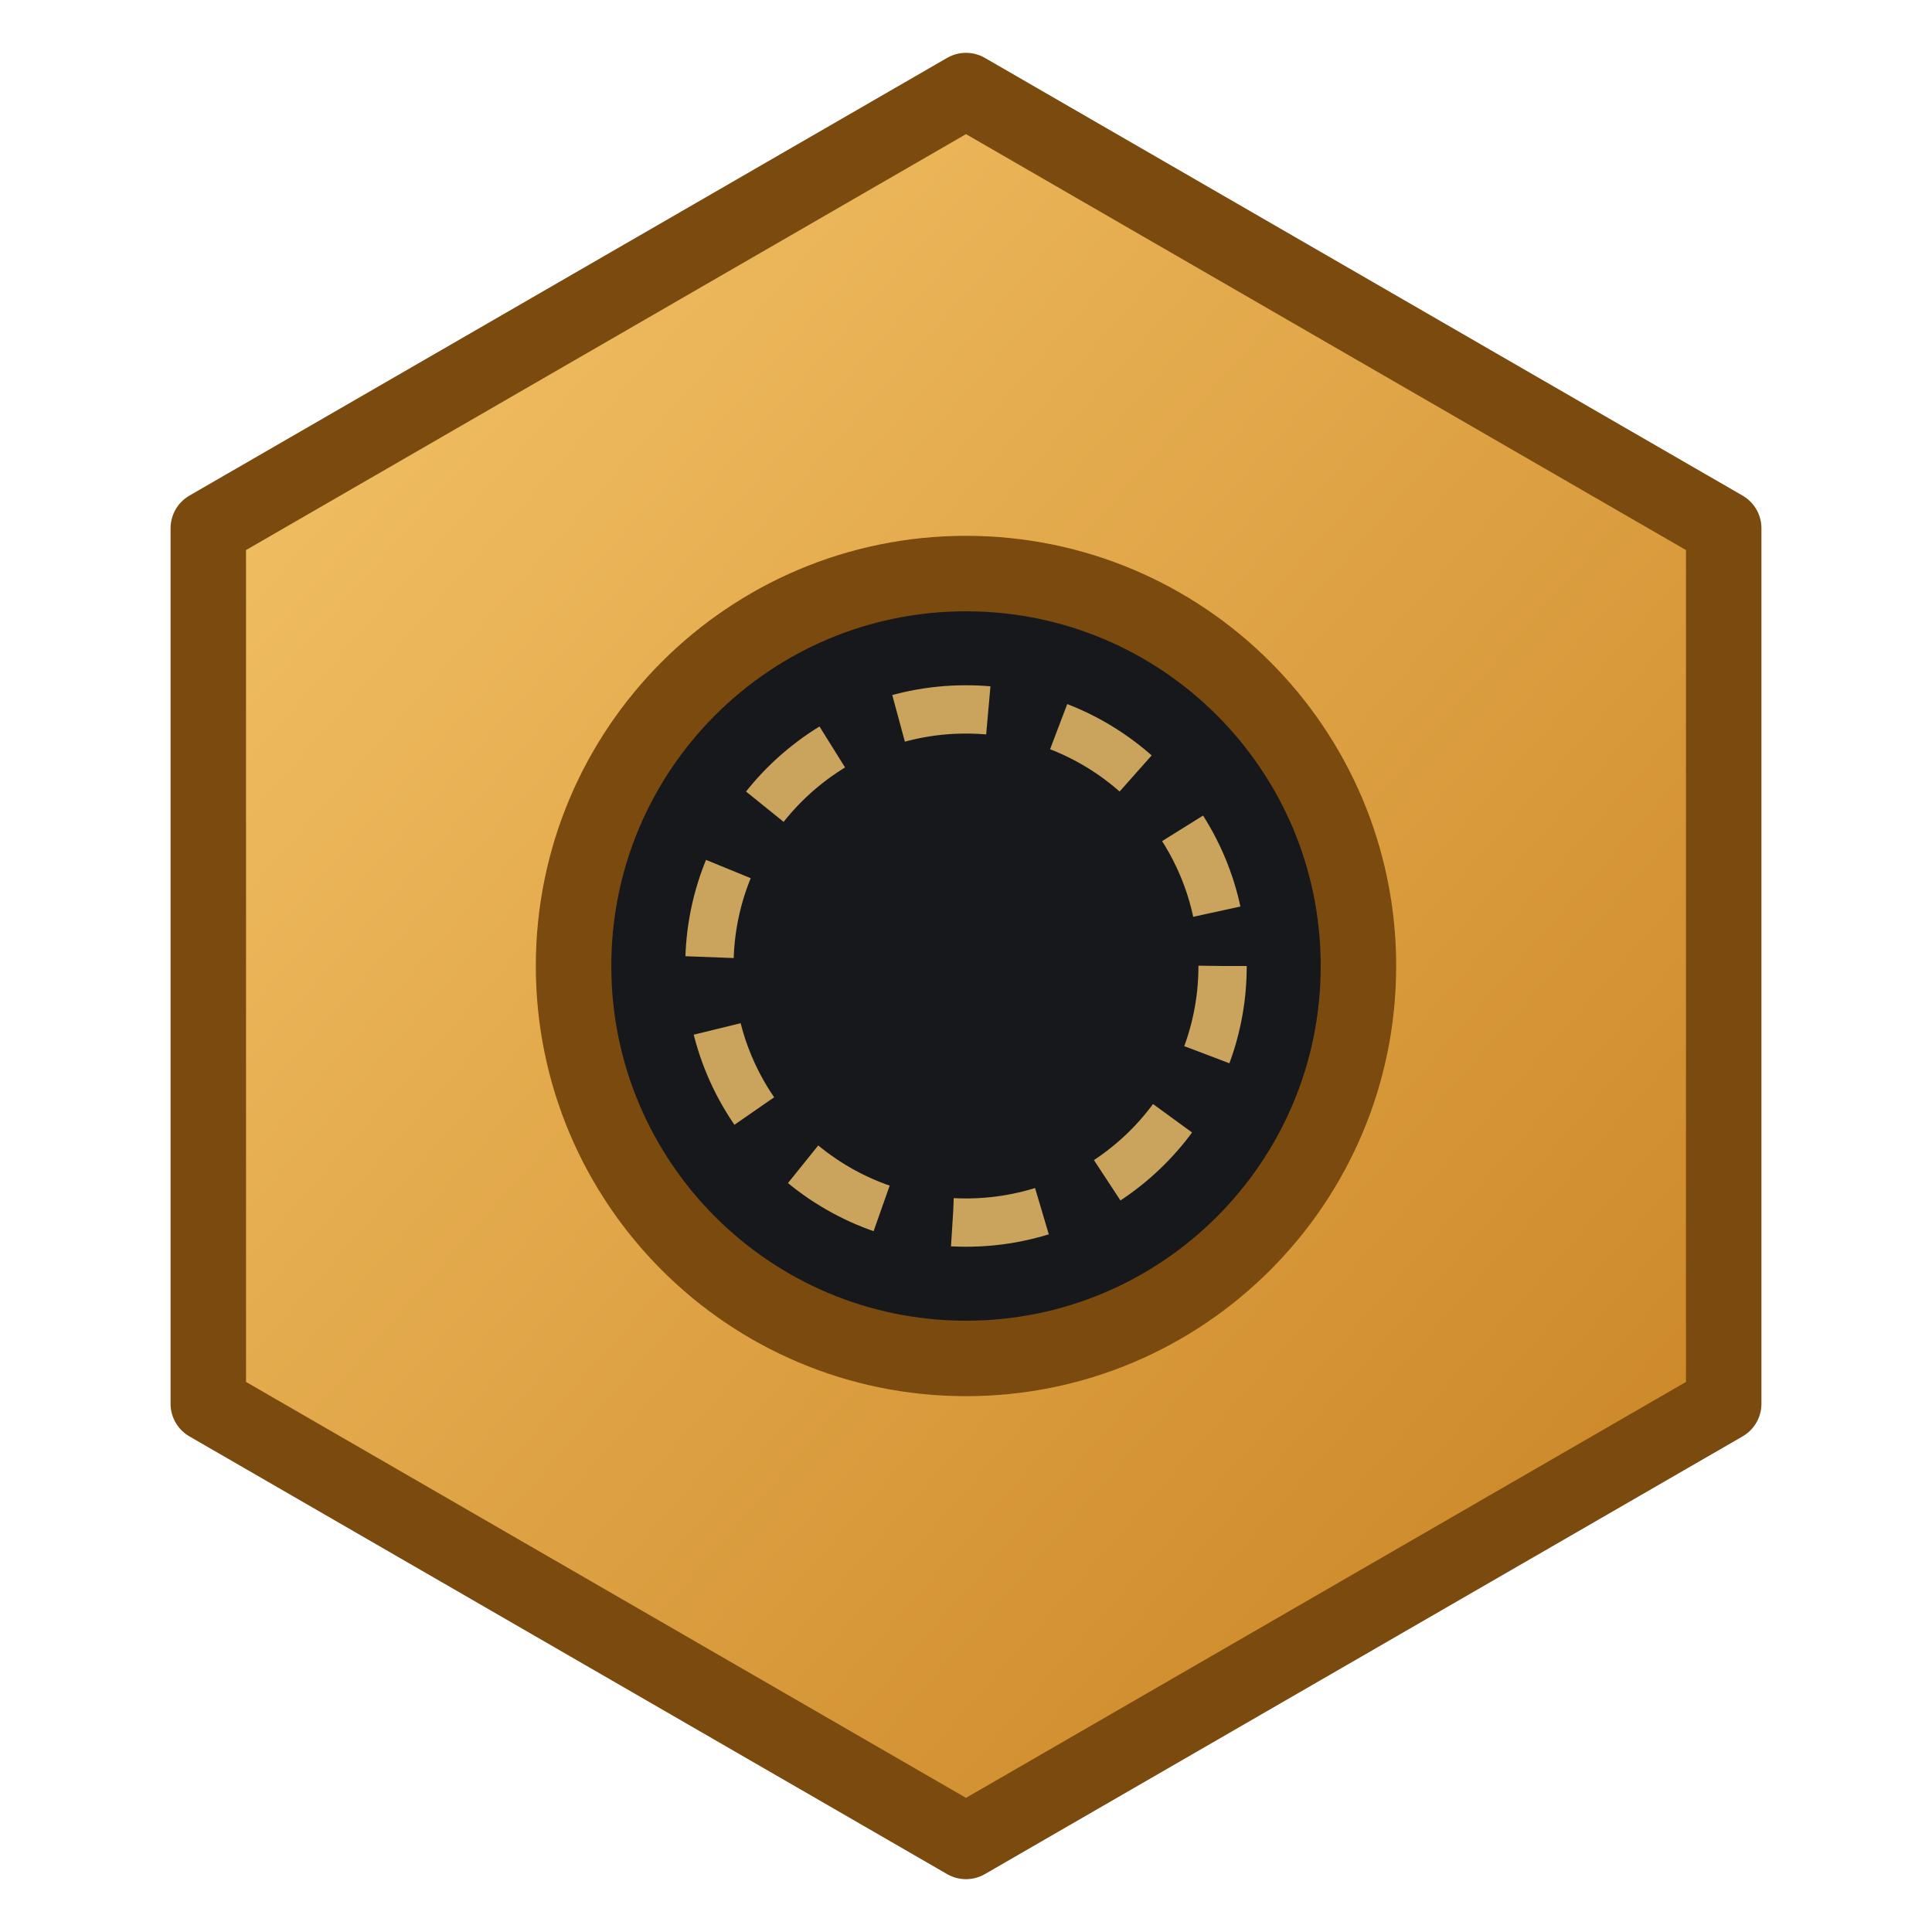
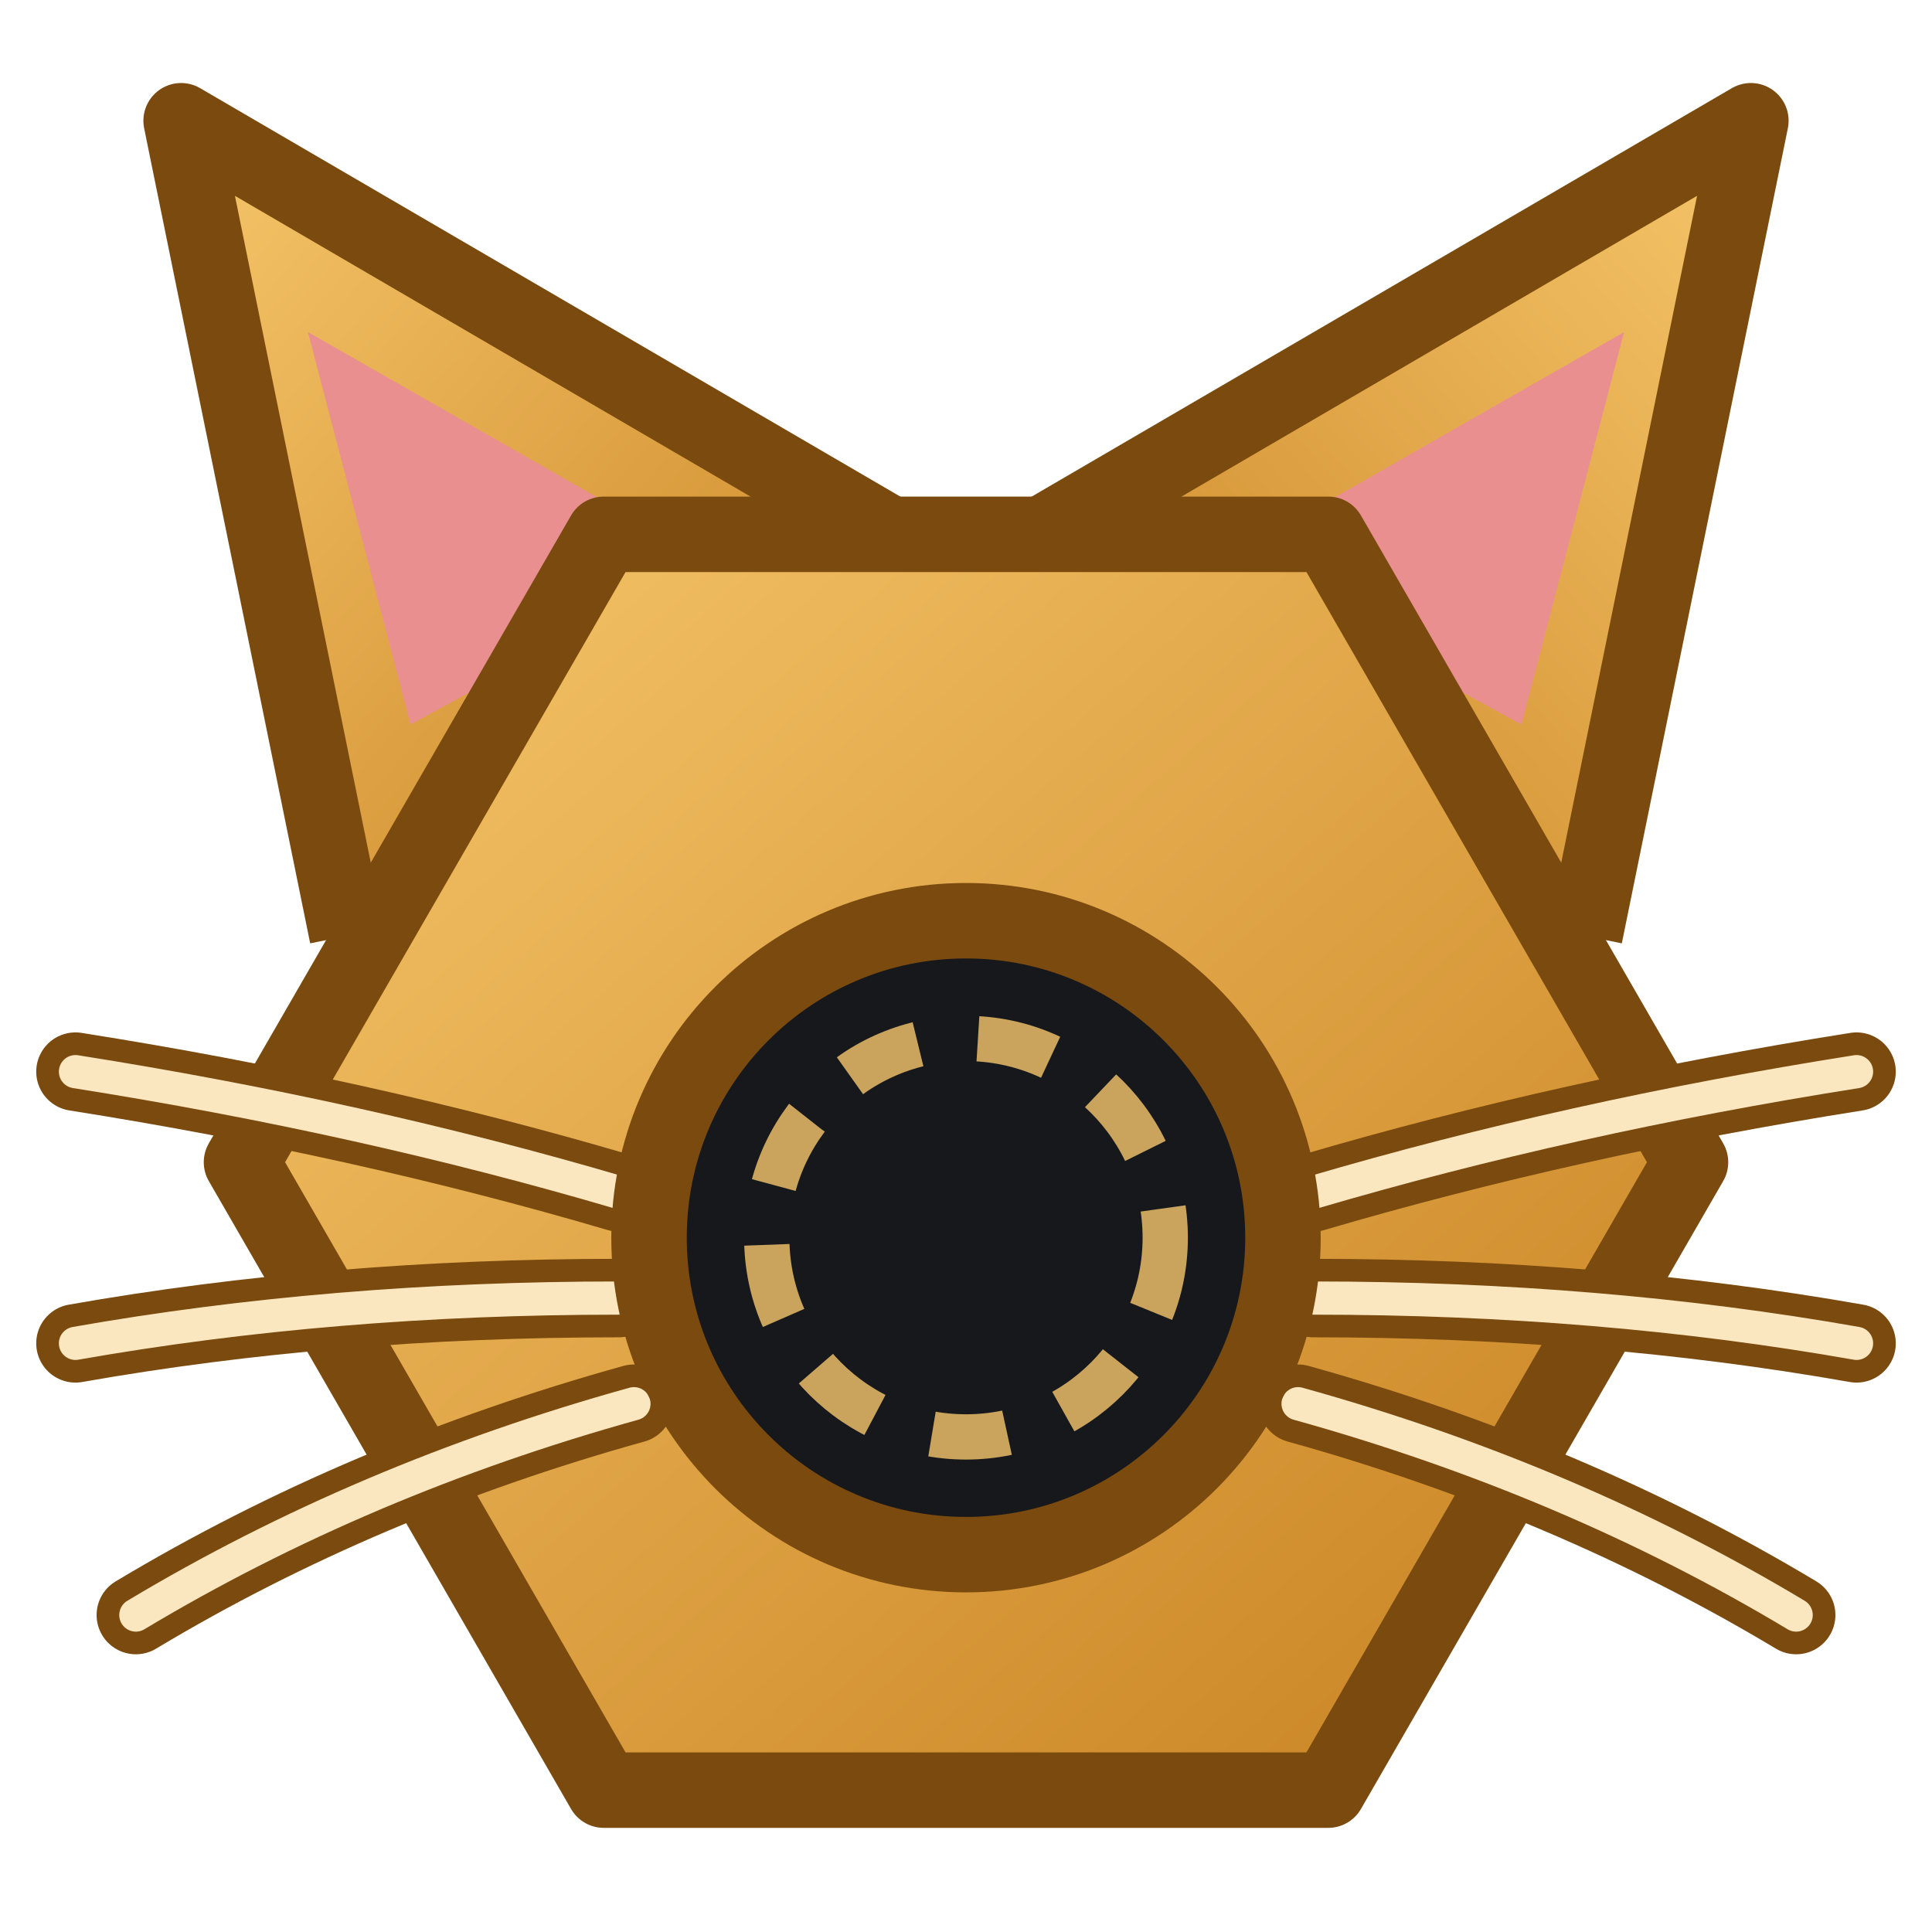
<svg xmlns="http://www.w3.org/2000/svg" viewBox="0 0 64 64">
  <defs>
    <linearGradient id="g" x1="0" y1="0" x2="1" y2="1">
      <stop offset="0" stop-color="#f6c66b" />
      <stop offset="1" stop-color="#c7801f" />
    </linearGradient>
+     <g id="ear">
+       <path d="M11.5 31 L6 4 L30 18" fill="url(#g)" stroke="#7a4a0e" stroke-width="2.5" stroke-linejoin="round" />
+       <path d="M13.6 24 L10.2 11 L23.5 18.6 Z" fill="#e98f8f" />
+     </g>
+     <g id="whiskers" fill="none" stroke-linecap="round">
+       <g stroke="#7a4a0e" stroke-width="2.6">
+         <path d="M20.5 39.5 Q12 37 2.5 35.5" />
+         <path d="M20.5 43 Q11 43 2.5 44.5" />
+         <path d="M21 46.5 Q12 49 4.5 53.5" />
+       </g>
+       <g stroke="#fbe7bf" stroke-width="1.1">
+         <path d="M20.5 39.5 Q12 37 2.5 35.5" />
+         <path d="M20.5 43 Q11 43 2.5 44.5" />
+         <path d="M21 46.5 Q12 49 4.5 53.5" />
+       </g>
+     </g>
  </defs>
-   <path d="M32 3 57.1 17.5v29L32 61 6.9 46.5v-29Z" fill="url(#g)" stroke="#7a4a0e" stroke-width="2.5" stroke-linejoin="round" />
-   <circle cx="32" cy="32" r="13" fill="#17181c" stroke="#7a4a0e" stroke-width="2.5" />
-   <circle cx="32" cy="32" r="8.5" fill="none" stroke="#f6c66b" stroke-width="1.6" stroke-dasharray="3 2.4" opacity=".8" />
+   <use href="#ear" />
+   <use href="#ear" transform="translate(64 0) scale(-1 1)" />
+   <path d="M56.0 38.5 L44.0 59.3 L20.0 59.3 L8.0 38.5 L20.0 17.7 L44.0 17.7 Z" fill="url(#g)" stroke="#7a4a0e" stroke-width="2.5" stroke-linejoin="round" />
+   <use href="#whiskers" />
+   <use href="#whiskers" transform="translate(64 0) scale(-1 1)" />
+   <circle cx="32" cy="41" r="10.5" fill="#17181c" stroke="#7a4a0e" stroke-width="2.5" />
+   <circle cx="32" cy="41" r="6.6" fill="none" stroke="#f6c66b" stroke-width="1.5" stroke-dasharray="2.5 2" opacity=".8" />
</svg>
